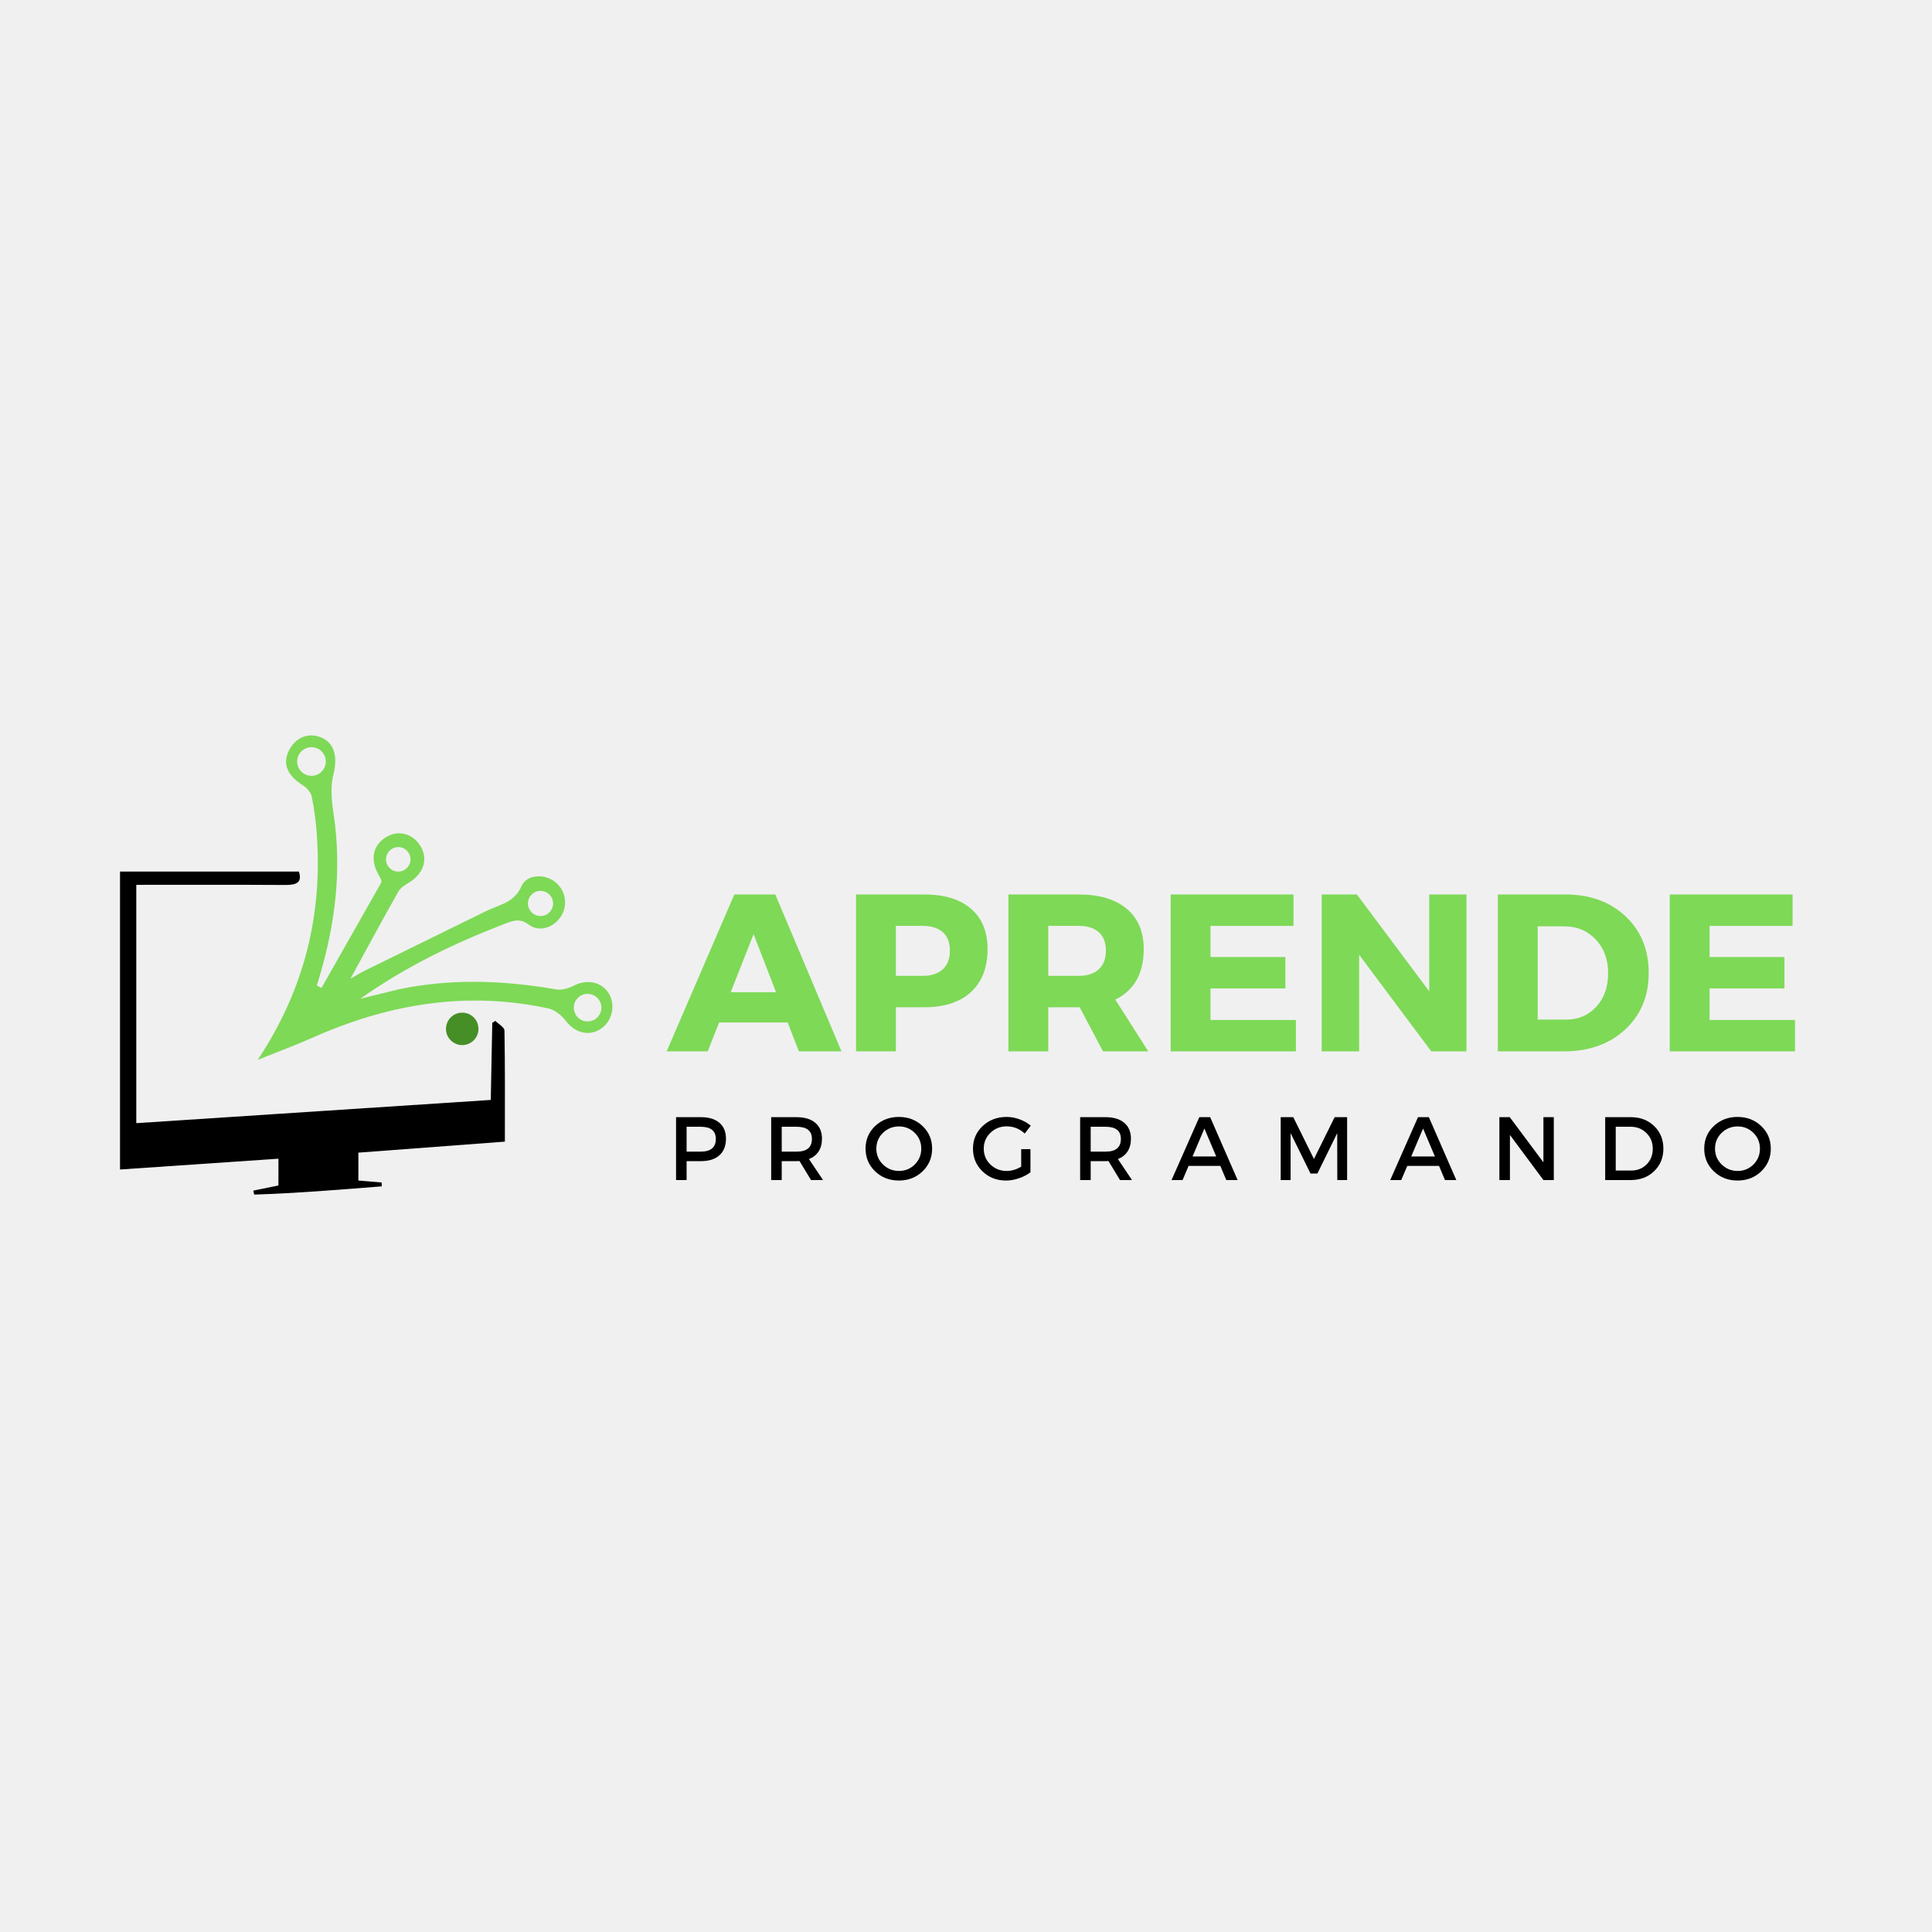
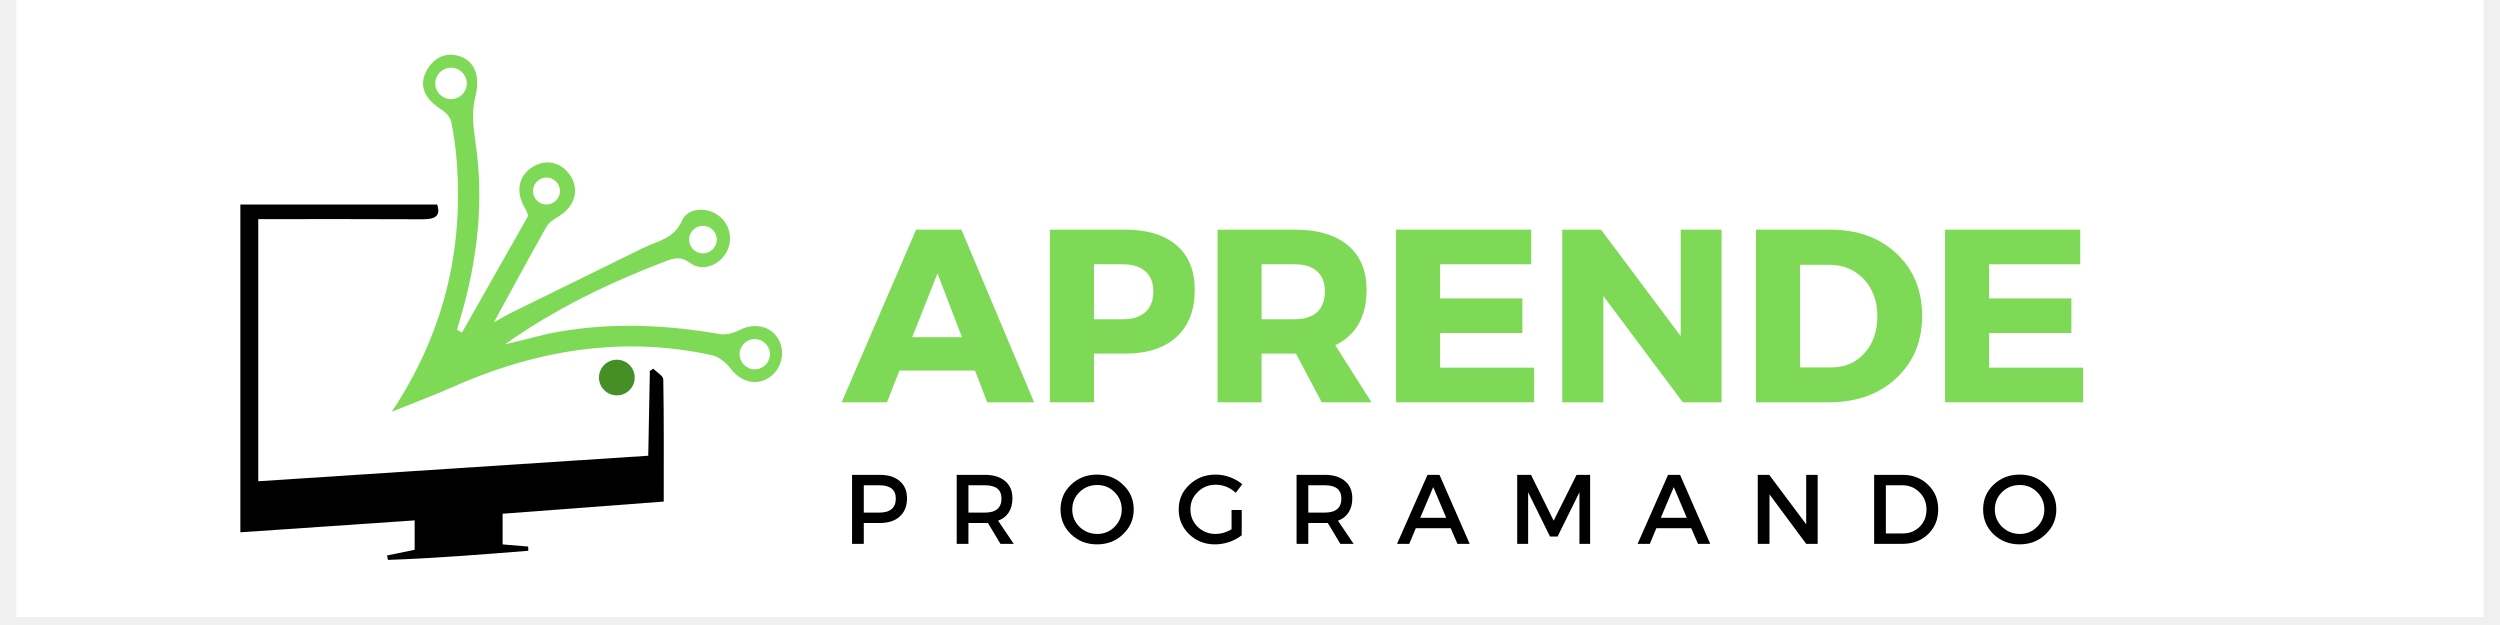
- <svg xmlns="http://www.w3.org/2000/svg" width="500" zoomAndPan="magnify" viewBox="0 0 375 375" height="500" preserveAspectRatio="xMidYMid meet" version="1.0">
+ <svg xmlns="http://www.w3.org/2000/svg" width="200" zoomAndPan="magnify" viewBox="0 0 150 37.5" height="50" preserveAspectRatio="xMidYMid meet" version="1.0">
  <defs>
    <g />
-     <clipPath id="9acd6116e0">
-       <path d="M 23.035 169.117 L 98.066 169.117 L 98.066 232 L 23.035 232 Z M 23.035 169.117 " clip-rule="nonzero" />
+     <clipPath id="37ee03af30">
+       <path d="M 0.988 0 L 149.012 0 L 149.012 37.008 L 0.988 37.008 Z M 0.988 0 " clip-rule="nonzero" />
    </clipPath>
-     <clipPath id="4b116463d0">
-       <path d="M 96.145 198.152 L 95.551 198.535 L 95.258 213.496 C 72.141 215.008 49.336 216.504 26.453 218.004 L 26.453 171.746 C 36.266 171.746 45.82 171.715 55.367 171.773 C 57.531 171.785 58.711 171.305 58.016 169.172 L 23.297 169.172 L 23.297 227 C 33.762 226.289 43.875 225.598 54.043 224.902 L 54.043 230.098 C 52.297 230.457 50.738 230.777 49.172 231.098 L 49.336 231.871 C 57.641 231.594 65.871 230.926 74.102 230.27 L 74.074 229.52 L 69.562 229.141 L 69.562 223.727 C 79.105 223.012 88.477 222.305 97.996 221.59 C 97.996 214.129 98.043 207.078 97.918 200.035 C 97.906 199.398 96.77 198.777 96.148 198.152 " clip-rule="nonzero" />
+     <clipPath id="71354312e2">
+       <path d="M 14.336 12.254 L 39.848 12.254 L 39.848 33.684 L 14.336 33.684 Z M 14.336 12.254 " clip-rule="nonzero" />
    </clipPath>
-     <clipPath id="019e0103a9">
-       <path d="M 86.438 196.504 L 93 196.504 L 93 202.883 L 86.438 202.883 Z M 86.438 196.504 " clip-rule="nonzero" />
+     <clipPath id="b754102707">
+       <path d="M 39.195 22.125 L 38.992 22.258 L 38.895 27.344 C 31.031 27.859 23.277 28.367 15.496 28.875 L 15.496 13.148 C 18.836 13.148 22.082 13.137 25.328 13.156 C 26.066 13.16 26.469 12.996 26.23 12.27 L 14.422 12.27 L 14.422 31.938 C 17.984 31.695 21.422 31.457 24.879 31.223 L 24.879 32.988 C 24.285 33.109 23.754 33.219 23.223 33.328 L 23.277 33.594 C 26.102 33.496 28.902 33.27 31.699 33.047 L 31.691 32.793 L 30.156 32.664 L 30.156 30.824 C 33.402 30.578 36.586 30.34 39.824 30.094 C 39.824 27.559 39.84 25.16 39.797 22.766 C 39.793 22.551 39.41 22.34 39.199 22.125 " clip-rule="nonzero" />
    </clipPath>
-     <clipPath id="e6c77d645e">
-       <path d="M 92.871 199.703 C 92.871 201.445 91.453 202.852 89.719 202.852 C 87.984 202.852 86.562 201.445 86.562 199.703 C 86.562 197.961 87.98 196.555 89.719 196.555 C 91.461 196.555 92.871 197.961 92.871 199.703 " clip-rule="nonzero" />
+     <clipPath id="dbb3b5751f">
+       <path d="M 35.895 21.566 L 38.191 21.566 L 38.191 23.734 L 35.895 23.734 Z M 35.895 21.566 " clip-rule="nonzero" />
    </clipPath>
-     <clipPath id="1de9e8ce31">
-       <path d="M 50 142.48 L 119 142.48 L 119 205.883 L 50 205.883 Z M 50 142.48 " clip-rule="nonzero" />
+     <clipPath id="7dc6613152">
+       <path d="M 38.082 22.652 C 38.082 23.246 37.602 23.723 37.012 23.723 C 36.422 23.723 35.938 23.246 35.938 22.652 C 35.938 22.062 36.418 21.582 37.012 21.582 C 37.602 21.582 38.082 22.062 38.082 22.652 " clip-rule="nonzero" />
    </clipPath>
-     <clipPath id="2ed86a464f">
-       <path d="M 60.461 145.031 C 61.992 145.031 63.238 146.273 63.238 147.809 C 63.238 149.34 61.992 150.586 60.461 150.586 C 58.926 150.586 57.68 149.34 57.68 147.809 C 57.68 146.273 58.926 145.031 60.461 145.031 Z M 77.297 164.418 C 78.609 164.418 79.676 165.48 79.676 166.797 C 79.676 168.113 78.613 169.172 77.297 169.172 C 75.98 169.172 74.922 168.109 74.922 166.797 C 74.922 165.488 75.988 164.418 77.297 164.418 Z M 104.914 172.922 C 106.266 172.922 107.355 174.016 107.355 175.359 C 107.355 176.703 106.266 177.801 104.914 177.801 C 103.566 177.801 102.477 176.711 102.477 175.359 C 102.477 174.012 103.57 172.922 104.914 172.922 Z M 114.051 192.91 C 115.523 192.91 116.727 194.109 116.727 195.582 C 116.727 197.055 115.523 198.258 114.051 198.258 C 112.578 198.258 111.379 197.062 111.379 195.582 C 111.379 194.102 112.578 192.91 114.051 192.91 Z M 60.402 142.742 C 58.688 142.742 57.129 143.719 56.164 145.52 C 54.742 148.168 55.688 150.477 58.824 152.457 C 59.555 152.922 60.328 153.77 60.492 154.562 C 60.98 156.891 61.293 159.273 61.469 161.645 C 62.633 177.285 59.234 191.801 50.027 205.715 C 54.102 204.074 57.344 202.887 60.492 201.484 C 70.809 196.875 81.367 194.207 92.242 194.207 C 96.926 194.207 101.668 194.703 106.473 195.746 C 107.691 196.012 108.977 197.043 109.754 198.074 C 110.922 199.625 112.48 200.5 114.062 200.5 C 114.906 200.5 115.758 200.25 116.562 199.73 C 118.043 198.77 118.871 197.09 118.875 195.406 L 118.875 195.348 C 118.871 194.473 118.648 193.605 118.18 192.836 C 117.277 191.363 115.766 190.613 114.137 190.613 C 113.211 190.613 112.246 190.855 111.332 191.336 C 110.516 191.766 109.465 192.086 108.527 192.086 C 108.312 192.086 108.105 192.074 107.902 192.035 C 102.574 191.109 97.254 190.566 91.926 190.566 C 87.113 190.566 82.293 191.012 77.48 192.008 L 69.941 193.859 C 78.73 187.625 88.273 183.023 98.211 179.219 C 98.992 178.922 99.719 178.668 100.461 178.668 C 101.145 178.668 101.852 178.883 102.652 179.48 C 103.336 179.996 104.105 180.227 104.875 180.227 C 106.488 180.227 108.117 179.215 109.016 177.648 C 110.312 175.379 109.664 172.496 107.504 171.004 C 106.645 170.402 105.574 170.09 104.551 170.09 C 103.121 170.09 101.785 170.703 101.211 172.02 C 99.828 175.203 97.02 175.562 94.5 176.773 L 70.875 188.371 C 69.992 188.809 69.16 189.328 68.02 189.973 C 71.266 184.031 74.238 178.508 77.328 173.047 C 77.762 172.289 78.672 171.746 79.461 171.258 C 82.188 169.574 83.109 166.824 81.688 164.352 C 80.715 162.664 79.137 161.742 77.473 161.742 C 76.645 161.742 75.797 161.973 75.004 162.449 C 72.438 163.969 71.82 166.672 73.332 169.512 C 73.641 170.09 74.191 170.957 73.984 171.336 L 62.395 191.766 C 62.098 191.609 61.797 191.449 61.496 191.293 L 61.941 189.797 C 65.078 179.383 66.383 168.824 64.75 157.973 C 64.371 155.484 64.094 152.766 64.699 150.391 C 65.527 147.164 65.062 144.363 62.477 143.203 C 61.777 142.891 61.074 142.742 60.402 142.742 Z M 60.402 142.742 " clip-rule="nonzero" />
+     <clipPath id="269d800412">
+       <path d="M 23.395 3.195 L 46.992 3.195 L 46.992 24.754 L 23.395 24.754 Z M 23.395 3.195 " clip-rule="nonzero" />
+     </clipPath>
+     <clipPath id="763db9b7c5">
+       <path d="M 27.062 4.062 C 27.582 4.062 28.008 4.484 28.008 5.008 C 28.008 5.527 27.582 5.949 27.062 5.949 C 26.539 5.949 26.117 5.527 26.117 5.008 C 26.117 4.484 26.539 4.062 27.062 4.062 Z M 32.785 10.652 C 33.234 10.652 33.598 11.016 33.598 11.465 C 33.598 11.91 33.234 12.27 32.785 12.27 C 32.34 12.27 31.98 11.91 31.98 11.465 C 31.98 11.02 32.34 10.652 32.785 10.652 Z M 42.18 13.547 C 42.637 13.547 43.008 13.918 43.008 14.375 C 43.008 14.832 42.637 15.203 42.18 15.203 C 41.719 15.203 41.348 14.836 41.348 14.375 C 41.348 13.918 41.723 13.547 42.18 13.547 Z M 45.285 20.344 C 45.785 20.344 46.195 20.75 46.195 21.25 C 46.195 21.754 45.785 22.16 45.285 22.16 C 44.785 22.16 44.375 21.754 44.375 21.25 C 44.375 20.75 44.785 20.344 45.285 20.344 Z M 27.043 3.281 C 26.457 3.281 25.93 3.617 25.602 4.227 C 25.117 5.129 25.438 5.914 26.504 6.586 C 26.754 6.746 27.016 7.031 27.074 7.305 C 27.238 8.094 27.344 8.906 27.406 9.711 C 27.801 15.027 26.645 19.965 23.512 24.699 C 24.898 24.141 26 23.734 27.074 23.258 C 30.582 21.691 34.172 20.785 37.871 20.785 C 39.461 20.785 41.074 20.953 42.707 21.309 C 43.121 21.398 43.559 21.75 43.824 22.098 C 44.219 22.625 44.75 22.922 45.289 22.922 C 45.574 22.922 45.867 22.84 46.137 22.66 C 46.641 22.336 46.922 21.766 46.926 21.191 L 46.926 21.172 C 46.922 20.875 46.848 20.578 46.688 20.316 C 46.383 19.816 45.867 19.562 45.312 19.562 C 45 19.562 44.672 19.645 44.359 19.809 C 44.082 19.953 43.727 20.062 43.406 20.062 C 43.332 20.062 43.262 20.059 43.195 20.047 C 41.383 19.73 39.574 19.547 37.762 19.547 C 36.125 19.547 34.484 19.695 32.848 20.035 L 30.285 20.668 C 33.273 18.547 36.52 16.98 39.898 15.688 C 40.164 15.586 40.41 15.5 40.664 15.5 C 40.895 15.5 41.137 15.574 41.41 15.777 C 41.641 15.953 41.902 16.031 42.164 16.031 C 42.711 16.031 43.266 15.688 43.574 15.152 C 44.016 14.383 43.793 13.402 43.059 12.895 C 42.766 12.691 42.402 12.582 42.055 12.582 C 41.566 12.582 41.113 12.793 40.918 13.238 C 40.449 14.32 39.492 14.445 38.637 14.855 L 30.602 18.801 C 30.305 18.949 30.02 19.125 29.633 19.344 C 30.734 17.324 31.746 15.445 32.797 13.59 C 32.945 13.332 33.254 13.148 33.523 12.98 C 34.449 12.406 34.762 11.473 34.281 10.633 C 33.949 10.059 33.414 9.746 32.848 9.746 C 32.566 9.746 32.277 9.824 32.008 9.984 C 31.137 10.5 30.926 11.422 31.438 12.387 C 31.543 12.582 31.73 12.879 31.66 13.008 L 27.719 19.953 C 27.617 19.902 27.516 19.848 27.414 19.793 L 27.566 19.285 C 28.633 15.742 29.074 12.152 28.52 8.465 C 28.391 7.617 28.297 6.691 28.504 5.883 C 28.785 4.785 28.625 3.836 27.746 3.441 C 27.508 3.336 27.27 3.281 27.043 3.281 Z M 27.043 3.281 " clip-rule="nonzero" />
    </clipPath>
  </defs>
-   <g clip-path="url(#9acd6116e0)">
-     <g clip-path="url(#4b116463d0)">
-       <path fill="#000000" d="M 20.035 139.48 L 122.078 139.48 L 122.078 235.52 L 20.035 235.52 Z M 20.035 139.48 " fill-opacity="1" fill-rule="nonzero" />
+   <g clip-path="url(#37ee03af30)">
+     <path fill="#ffffff" d="M 0.988 0 L 149.012 0 L 149.012 37.008 L 0.988 37.008 Z M 0.988 0 " fill-opacity="1" fill-rule="nonzero" />
+     <path fill="#ffffff" d="M 0.988 0 L 149.012 0 L 149.012 37.008 L 0.988 37.008 Z M 0.988 0 " fill-opacity="1" fill-rule="nonzero" />
+   </g>
+   <g clip-path="url(#71354312e2)">
+     <g clip-path="url(#b754102707)">
+       <path fill="#000000" d="M 13.316 2.176 L 48.016 2.176 L 48.016 34.832 L 13.316 34.832 Z M 13.316 2.176 " fill-opacity="1" fill-rule="nonzero" />
    </g>
  </g>
-   <g clip-path="url(#019e0103a9)">
-     <g clip-path="url(#e6c77d645e)">
-       <path fill="#468f27" d="M 20.035 139.48 L 122.078 139.48 L 122.078 235.52 L 20.035 235.52 Z M 20.035 139.48 " fill-opacity="1" fill-rule="nonzero" />
+   <g clip-path="url(#dbb3b5751f)">
+     <g clip-path="url(#7dc6613152)">
+       <path fill="#468f27" d="M 13.316 2.176 L 48.016 2.176 L 48.016 34.832 L 13.316 34.832 Z M 13.316 2.176 " fill-opacity="1" fill-rule="nonzero" />
    </g>
  </g>
-   <g clip-path="url(#1de9e8ce31)">
-     <g clip-path="url(#2ed86a464f)">
-       <path fill="#7ed957" d="M 20.035 139.48 L 122.078 139.48 L 122.078 235.52 L 20.035 235.52 Z M 20.035 139.48 " fill-opacity="1" fill-rule="nonzero" />
+   <g clip-path="url(#269d800412)">
+     <g clip-path="url(#763db9b7c5)">
+       <path fill="#7ed957" d="M 13.316 2.176 L 48.016 2.176 L 48.016 34.832 L 13.316 34.832 Z M 13.316 2.176 " fill-opacity="1" fill-rule="nonzero" />
    </g>
  </g>
  <g fill="#7ed957" fill-opacity="1">
-     <g transform="translate(129.6134, 204.0706)">
+     <g transform="translate(50.57683, 24.13808)">
      <g>
-         <path d="M 23.266 -5.609 L 9.969 -5.609 L 7.75 0 L -0.219 0 L 12.922 -30.453 L 20.875 -30.453 L 33.719 0 L 25.453 0 Z M 21.016 -11.484 L 16.656 -22.75 L 12.219 -11.484 Z M 21.016 -11.484 " />
+         <path d="M 7.922 -1.906 L 3.391 -1.906 L 2.641 0 L -0.078 0 L 4.391 -10.359 L 7.109 -10.359 L 11.469 0 L 8.656 0 Z M 7.141 -3.906 L 5.672 -7.734 L 4.156 -3.906 Z M 7.141 -3.906 " />
      </g>
    </g>
  </g>
  <g fill="#7ed957" fill-opacity="1">
-     <g transform="translate(163.1067, 204.0706)">
+     <g transform="translate(61.96616, 24.13808)">
      <g>
-         <path d="M 3.047 -30.453 L 16.312 -30.453 C 20.195 -30.453 23.211 -29.531 25.359 -27.688 C 27.504 -25.844 28.578 -23.227 28.578 -19.844 C 28.578 -16.27 27.504 -13.492 25.359 -11.516 C 23.211 -9.547 20.195 -8.562 16.312 -8.562 L 10.781 -8.562 L 10.781 0 L 3.047 0 Z M 10.781 -24.359 L 10.781 -14.656 L 15.922 -14.656 C 17.629 -14.656 18.945 -15.078 19.875 -15.922 C 20.801 -16.766 21.266 -17.984 21.266 -19.578 C 21.266 -21.141 20.801 -22.328 19.875 -23.141 C 18.945 -23.953 17.629 -24.359 15.922 -24.359 Z M 10.781 -24.359 " />
+         <path d="M 1.031 -10.359 L 5.547 -10.359 C 6.867 -10.359 7.895 -10.047 8.625 -9.422 C 9.352 -8.797 9.719 -7.906 9.719 -6.75 C 9.719 -5.531 9.352 -4.586 8.625 -3.922 C 7.895 -3.254 6.867 -2.922 5.547 -2.922 L 3.672 -2.922 L 3.672 0 L 1.031 0 Z M 3.672 -8.281 L 3.672 -4.984 L 5.422 -4.984 C 5.992 -4.984 6.438 -5.125 6.75 -5.406 C 7.07 -5.695 7.234 -6.113 7.234 -6.656 C 7.234 -7.188 7.07 -7.586 6.75 -7.859 C 6.438 -8.141 5.992 -8.281 5.422 -8.281 Z M 3.672 -8.281 " />
      </g>
    </g>
  </g>
  <g fill="#7ed957" fill-opacity="1">
-     <g transform="translate(192.6852, 204.0706)">
+     <g transform="translate(72.02426, 24.13808)">
      <g>
-         <path d="M 21.406 0 L 16.875 -8.562 L 10.781 -8.562 L 10.781 0 L 3.047 0 L 3.047 -30.453 L 16.656 -30.453 C 20.688 -30.453 23.801 -29.531 26 -27.688 C 28.207 -25.844 29.312 -23.227 29.312 -19.844 C 29.312 -15.133 27.473 -11.867 23.797 -10.047 L 30.188 0 Z M 10.781 -14.656 L 16.656 -14.656 C 18.344 -14.656 19.648 -15.078 20.578 -15.922 C 21.504 -16.766 21.969 -17.984 21.969 -19.578 C 21.969 -21.141 21.504 -22.328 20.578 -23.141 C 19.648 -23.953 18.344 -24.359 16.656 -24.359 L 10.781 -24.359 Z M 10.781 -14.656 " />
+         <path d="M 7.281 0 L 5.734 -2.922 L 3.672 -2.922 L 3.672 0 L 1.031 0 L 1.031 -10.359 L 5.672 -10.359 C 7.035 -10.359 8.094 -10.047 8.844 -9.422 C 9.594 -8.797 9.969 -7.906 9.969 -6.75 C 9.969 -5.145 9.344 -4.035 8.094 -3.422 L 10.266 0 Z M 3.672 -4.984 L 5.672 -4.984 C 6.242 -4.984 6.688 -5.125 7 -5.406 C 7.312 -5.695 7.469 -6.113 7.469 -6.656 C 7.469 -7.188 7.312 -7.586 7 -7.859 C 6.688 -8.141 6.242 -8.281 5.672 -8.281 L 3.672 -8.281 Z M 3.672 -4.984 " />
      </g>
    </g>
  </g>
  <g fill="#7ed957" fill-opacity="1">
-     <g transform="translate(224.1776, 204.0706)">
+     <g transform="translate(82.73318, 24.13808)">
      <g>
-         <path d="M 26.891 -24.359 L 10.781 -24.359 L 10.781 -18.312 L 25.312 -18.312 L 25.312 -12.219 L 10.781 -12.219 L 10.781 -6.094 L 27.359 -6.094 L 27.359 0 L 3.047 0 L 3.047 -30.453 L 26.891 -30.453 Z M 26.891 -24.359 " />
+         <path d="M 9.141 -8.281 L 3.672 -8.281 L 3.672 -6.234 L 8.609 -6.234 L 8.609 -4.156 L 3.672 -4.156 L 3.672 -2.078 L 9.312 -2.078 L 9.312 0 L 1.031 0 L 1.031 -10.359 L 9.141 -10.359 Z M 9.141 -8.281 " />
      </g>
    </g>
  </g>
  <g fill="#7ed957" fill-opacity="1">
-     <g transform="translate(253.4952, 204.0706)">
+     <g transform="translate(92.70254, 24.13808)">
      <g>
-         <path d="M 31.141 0 L 24.312 0 L 10.312 -18.75 L 10.312 0 L 3.047 0 L 3.047 -30.453 L 9.875 -30.453 L 23.922 -11.656 L 23.922 -30.453 L 31.141 -30.453 Z M 31.141 0 " />
+         <path d="M 10.594 0 L 8.266 0 L 3.5 -6.375 L 3.5 0 L 1.031 0 L 1.031 -10.359 L 3.359 -10.359 L 8.141 -3.969 L 8.141 -10.359 L 10.594 -10.359 Z M 10.594 0 " />
      </g>
    </g>
  </g>
  <g fill="#7ed957" fill-opacity="1">
-     <g transform="translate(287.6844, 204.0706)">
+     <g transform="translate(104.3285, 24.13808)">
      <g>
-         <path d="M 3.047 -30.453 L 16.141 -30.453 C 20.922 -30.453 24.812 -29.047 27.812 -26.234 C 30.82 -23.422 32.328 -19.75 32.328 -15.219 C 32.328 -10.727 30.801 -7.066 27.75 -4.234 C 24.707 -1.41 20.734 0 15.828 0 L 3.047 0 Z M 10.781 -24.266 L 10.781 -6.172 L 16.312 -6.172 C 18.688 -6.172 20.633 -7.004 22.156 -8.672 C 23.688 -10.336 24.453 -12.504 24.453 -15.172 C 24.453 -17.848 23.648 -20.031 22.047 -21.719 C 20.453 -23.414 18.426 -24.266 15.969 -24.266 Z M 10.781 -24.266 " />
+         <path d="M 1.031 -10.359 L 5.484 -10.359 C 7.117 -10.359 8.445 -9.879 9.469 -8.922 C 10.488 -7.961 11 -6.711 11 -5.172 C 11 -3.648 10.477 -2.406 9.438 -1.438 C 8.406 -0.477 7.055 0 5.391 0 L 1.031 0 Z M 3.672 -8.25 L 3.672 -2.094 L 5.547 -2.094 C 6.359 -2.094 7.02 -2.375 7.531 -2.938 C 8.051 -3.508 8.312 -4.25 8.312 -5.156 C 8.312 -6.07 8.039 -6.816 7.5 -7.391 C 6.957 -7.961 6.27 -8.25 5.438 -8.25 Z M 3.672 -8.25 " />
      </g>
    </g>
  </g>
  <g fill="#7ed957" fill-opacity="1">
-     <g transform="translate(321.0472, 204.0706)">
+     <g transform="translate(115.6735, 24.13808)">
      <g>
-         <path d="M 26.891 -24.359 L 10.781 -24.359 L 10.781 -18.312 L 25.312 -18.312 L 25.312 -12.219 L 10.781 -12.219 L 10.781 -6.094 L 27.359 -6.094 L 27.359 0 L 3.047 0 L 3.047 -30.453 L 26.891 -30.453 Z M 26.891 -24.359 " />
+         <path d="M 9.141 -8.281 L 3.672 -8.281 L 3.672 -6.234 L 8.609 -6.234 L 8.609 -4.156 L 3.672 -4.156 L 3.672 -2.078 L 9.312 -2.078 L 9.312 0 L 1.031 0 L 1.031 -10.359 L 9.141 -10.359 Z M 9.141 -8.281 " />
      </g>
    </g>
  </g>
  <g fill="#000000" fill-opacity="1">
-     <g transform="translate(129.6134, 229.047)">
+     <g transform="translate(50.57683, 32.63127)">
      <g>
-         <path d="M 1.609 -12.203 L 6.469 -12.203 C 8 -12.203 9.188 -11.836 10.031 -11.109 C 10.875 -10.379 11.297 -9.352 11.297 -8.031 C 11.297 -6.645 10.875 -5.57 10.031 -4.812 C 9.188 -4.051 8 -3.672 6.469 -3.672 L 3.656 -3.672 L 3.656 0 L 1.609 0 Z M 3.656 -10.344 L 3.656 -5.516 L 6.375 -5.516 C 8.344 -5.516 9.328 -6.336 9.328 -7.984 C 9.328 -9.555 8.344 -10.344 6.375 -10.344 Z M 3.656 -10.344 " />
+         <path d="M 0.547 -4.141 L 2.203 -4.141 C 2.723 -4.141 3.125 -4.016 3.406 -3.766 C 3.695 -3.523 3.844 -3.18 3.844 -2.734 C 3.844 -2.266 3.695 -1.898 3.406 -1.641 C 3.125 -1.379 2.723 -1.25 2.203 -1.25 L 1.25 -1.25 L 1.25 0 L 0.547 0 Z M 1.25 -3.516 L 1.25 -1.875 L 2.172 -1.875 C 2.836 -1.875 3.172 -2.156 3.172 -2.719 C 3.172 -3.25 2.836 -3.516 2.172 -3.516 Z M 1.25 -3.516 " />
      </g>
    </g>
  </g>
  <g fill="#000000" fill-opacity="1">
-     <g transform="translate(148.0766, 229.047)">
+     <g transform="translate(56.85522, 32.63127)">
      <g>
-         <path d="M 9.344 0 L 7.109 -3.688 C 6.992 -3.676 6.805 -3.672 6.547 -3.672 L 3.656 -3.672 L 3.656 0 L 1.609 0 L 1.609 -12.203 L 6.547 -12.203 C 8.109 -12.203 9.316 -11.836 10.172 -11.109 C 11.035 -10.379 11.469 -9.352 11.469 -8.031 C 11.469 -7.051 11.25 -6.223 10.812 -5.547 C 10.375 -4.879 9.75 -4.391 8.938 -4.078 L 11.672 0 Z M 3.656 -5.516 L 6.547 -5.516 C 8.523 -5.516 9.516 -6.336 9.516 -7.984 C 9.516 -9.555 8.523 -10.344 6.547 -10.344 L 3.656 -10.344 Z M 3.656 -5.516 " />
+         <path d="M 3.172 0 L 2.422 -1.25 C 2.379 -1.25 2.316 -1.25 2.234 -1.25 L 1.25 -1.25 L 1.25 0 L 0.547 0 L 0.547 -4.141 L 2.234 -4.141 C 2.754 -4.141 3.16 -4.016 3.453 -3.766 C 3.742 -3.523 3.891 -3.18 3.891 -2.734 C 3.891 -2.398 3.816 -2.117 3.672 -1.891 C 3.523 -1.66 3.312 -1.492 3.031 -1.391 L 3.969 0 Z M 1.25 -1.875 L 2.234 -1.875 C 2.898 -1.875 3.234 -2.156 3.234 -2.719 C 3.234 -3.25 2.898 -3.516 2.234 -3.516 L 1.25 -3.516 Z M 1.25 -1.875 " />
      </g>
    </g>
  </g>
  <g fill="#000000" fill-opacity="1">
-     <g transform="translate(167.4105, 229.047)">
+     <g transform="translate(63.42966, 32.63127)">
      <g>
-         <path d="M 2.453 -10.484 C 3.703 -11.66 5.238 -12.25 7.062 -12.25 C 8.883 -12.25 10.414 -11.66 11.656 -10.484 C 12.895 -9.305 13.516 -7.844 13.516 -6.094 C 13.516 -4.352 12.895 -2.883 11.656 -1.688 C 10.414 -0.5 8.883 0.094 7.062 0.094 C 5.238 0.094 3.703 -0.5 2.453 -1.688 C 1.211 -2.883 0.594 -4.352 0.594 -6.094 C 0.594 -7.844 1.211 -9.305 2.453 -10.484 Z M 7.078 -10.406 C 5.867 -10.406 4.832 -9.988 3.969 -9.156 C 3.113 -8.32 2.688 -7.301 2.688 -6.094 C 2.688 -4.883 3.117 -3.859 3.984 -3.016 C 4.848 -2.18 5.879 -1.766 7.078 -1.766 C 8.273 -1.766 9.297 -2.18 10.141 -3.016 C 10.984 -3.859 11.406 -4.883 11.406 -6.094 C 11.406 -7.301 10.984 -8.32 10.141 -9.156 C 9.297 -9.988 8.273 -10.406 7.078 -10.406 Z M 7.078 -10.406 " />
+         <path d="M 0.828 -3.547 C 1.254 -3.953 1.773 -4.156 2.391 -4.156 C 3.016 -4.156 3.535 -3.953 3.953 -3.547 C 4.379 -3.148 4.594 -2.656 4.594 -2.062 C 4.594 -1.477 4.379 -0.984 3.953 -0.578 C 3.535 -0.172 3.016 0.031 2.391 0.031 C 1.773 0.031 1.254 -0.172 0.828 -0.578 C 0.41 -0.984 0.203 -1.477 0.203 -2.062 C 0.203 -2.656 0.41 -3.148 0.828 -3.547 Z M 2.406 -3.531 C 1.988 -3.531 1.633 -3.391 1.344 -3.109 C 1.051 -2.828 0.906 -2.477 0.906 -2.062 C 0.906 -1.656 1.051 -1.305 1.344 -1.016 C 1.645 -0.734 2 -0.594 2.406 -0.594 C 2.812 -0.594 3.156 -0.734 3.438 -1.016 C 3.727 -1.305 3.875 -1.656 3.875 -2.062 C 3.875 -2.477 3.727 -2.828 3.438 -3.109 C 3.156 -3.391 2.812 -3.531 2.406 -3.531 Z M 2.406 -3.531 " />
      </g>
    </g>
  </g>
  <g fill="#000000" fill-opacity="1">
-     <g transform="translate(188.2593, 229.047)">
+     <g transform="translate(70.51922, 32.63127)">
      <g>
-         <path d="M 9.953 -6 L 11.75 -6 L 11.75 -1.5 C 11.113 -1.02 10.367 -0.633 9.516 -0.344 C 8.66 -0.051 7.82 0.094 7 0.094 C 5.195 0.094 3.676 -0.5 2.438 -1.688 C 1.207 -2.883 0.594 -4.352 0.594 -6.094 C 0.594 -7.844 1.219 -9.305 2.469 -10.484 C 3.727 -11.66 5.281 -12.25 7.125 -12.25 C 7.988 -12.25 8.832 -12.094 9.656 -11.781 C 10.488 -11.477 11.207 -11.066 11.812 -10.547 L 10.641 -9.031 C 9.641 -9.957 8.469 -10.422 7.125 -10.422 C 5.883 -10.422 4.832 -10 3.969 -9.156 C 3.113 -8.32 2.688 -7.301 2.688 -6.094 C 2.688 -4.875 3.117 -3.848 3.984 -3.016 C 4.848 -2.18 5.898 -1.766 7.141 -1.766 C 8.078 -1.766 9.016 -2.039 9.953 -2.594 Z M 9.953 -6 " />
+         <path d="M 3.375 -2.031 L 3.984 -2.031 L 3.984 -0.516 C 3.773 -0.348 3.523 -0.211 3.234 -0.109 C 2.941 -0.016 2.656 0.031 2.375 0.031 C 1.77 0.031 1.254 -0.172 0.828 -0.578 C 0.41 -0.984 0.203 -1.477 0.203 -2.062 C 0.203 -2.656 0.414 -3.148 0.844 -3.547 C 1.27 -3.953 1.797 -4.156 2.422 -4.156 C 2.711 -4.156 3 -4.102 3.281 -4 C 3.562 -3.895 3.805 -3.754 4.016 -3.578 L 3.625 -3.062 C 3.281 -3.383 2.879 -3.547 2.422 -3.547 C 1.992 -3.547 1.633 -3.398 1.344 -3.109 C 1.051 -2.828 0.906 -2.484 0.906 -2.078 C 0.906 -1.66 1.051 -1.305 1.344 -1.016 C 1.645 -0.734 2.004 -0.594 2.422 -0.594 C 2.742 -0.594 3.062 -0.688 3.375 -0.875 Z M 3.375 -2.031 " />
      </g>
    </g>
  </g>
  <g fill="#000000" fill-opacity="1">
-     <g transform="translate(208.0458, 229.047)">
+     <g transform="translate(77.24761, 32.63127)">
      <g>
-         <path d="M 9.344 0 L 7.109 -3.688 C 6.992 -3.676 6.805 -3.672 6.547 -3.672 L 3.656 -3.672 L 3.656 0 L 1.609 0 L 1.609 -12.203 L 6.547 -12.203 C 8.109 -12.203 9.316 -11.836 10.172 -11.109 C 11.035 -10.379 11.469 -9.352 11.469 -8.031 C 11.469 -7.051 11.25 -6.223 10.812 -5.547 C 10.375 -4.879 9.75 -4.391 8.938 -4.078 L 11.672 0 Z M 3.656 -5.516 L 6.547 -5.516 C 8.523 -5.516 9.516 -6.336 9.516 -7.984 C 9.516 -9.555 8.523 -10.344 6.547 -10.344 L 3.656 -10.344 Z M 3.656 -5.516 " />
+         <path d="M 3.172 0 L 2.422 -1.25 C 2.379 -1.25 2.316 -1.25 2.234 -1.25 L 1.25 -1.25 L 1.25 0 L 0.547 0 L 0.547 -4.141 L 2.234 -4.141 C 2.754 -4.141 3.16 -4.016 3.453 -3.766 C 3.742 -3.523 3.891 -3.18 3.891 -2.734 C 3.891 -2.398 3.816 -2.117 3.672 -1.891 C 3.523 -1.66 3.312 -1.492 3.031 -1.391 L 3.969 0 Z M 1.25 -1.875 L 2.234 -1.875 C 2.898 -1.875 3.234 -2.156 3.234 -2.719 C 3.234 -3.25 2.898 -3.516 2.234 -3.516 L 1.25 -3.516 Z M 1.25 -1.875 " />
      </g>
    </g>
  </g>
  <g fill="#000000" fill-opacity="1">
-     <g transform="translate(227.3797, 229.047)">
+     <g transform="translate(83.82205, 32.63127)">
      <g>
-         <path d="M 9.484 -2.75 L 3.328 -2.75 L 2.156 0 L 0.016 0 L 5.406 -12.203 L 7.516 -12.203 L 12.844 0 L 10.641 0 Z M 8.688 -4.578 L 6.391 -10 L 4.094 -4.578 Z M 8.688 -4.578 " />
+         <path d="M 3.219 -0.938 L 1.125 -0.938 L 0.734 0 L 0 0 L 1.828 -4.141 L 2.547 -4.141 L 4.359 0 L 3.625 0 Z M 2.953 -1.562 L 2.172 -3.406 L 1.391 -1.562 Z M 2.953 -1.562 " />
      </g>
    </g>
  </g>
  <g fill="#000000" fill-opacity="1">
-     <g transform="translate(246.9748, 229.047)">
+     <g transform="translate(90.4853, 32.63127)">
      <g>
-         <path d="M 14.5 0 L 12.594 0 L 12.578 -9.109 L 8.734 -1.266 L 7.391 -1.266 L 3.531 -9.109 L 3.531 0 L 1.609 0 L 1.609 -12.203 L 4.047 -12.203 L 8.062 -4.094 L 12.078 -12.203 L 14.5 -12.203 Z M 14.5 0 " />
+         <path d="M 4.922 0 L 4.281 0 L 4.281 -3.094 L 2.969 -0.438 L 2.516 -0.438 L 1.203 -3.094 L 1.203 0 L 0.547 0 L 0.547 -4.141 L 1.375 -4.141 L 2.734 -1.391 L 4.109 -4.141 L 4.922 -4.141 Z M 4.922 0 " />
      </g>
    </g>
  </g>
  <g fill="#000000" fill-opacity="1">
-     <g transform="translate(269.8259, 229.047)">
+     <g transform="translate(98.25577, 32.63127)">
      <g>
-         <path d="M 9.484 -2.75 L 3.328 -2.75 L 2.156 0 L 0.016 0 L 5.406 -12.203 L 7.516 -12.203 L 12.844 0 L 10.641 0 Z M 8.688 -4.578 L 6.391 -10 L 4.094 -4.578 Z M 8.688 -4.578 " />
+         <path d="M 3.219 -0.938 L 1.125 -0.938 L 0.734 0 L 0 0 L 1.828 -4.141 L 2.547 -4.141 L 4.359 0 L 3.625 0 Z M 2.953 -1.562 L 2.172 -3.406 L 1.391 -1.562 Z M 2.953 -1.562 " />
      </g>
    </g>
  </g>
  <g fill="#000000" fill-opacity="1">
-     <g transform="translate(289.4209, 229.047)">
+     <g transform="translate(104.919, 32.63127)">
      <g>
-         <path d="M 12.172 0 L 10.156 0 L 3.656 -8.75 L 3.656 0 L 1.609 0 L 1.609 -12.203 L 3.625 -12.203 L 10.156 -3.438 L 10.156 -12.203 L 12.172 -12.203 Z M 12.172 0 " />
+         <path d="M 4.141 0 L 3.453 0 L 1.25 -2.969 L 1.25 0 L 0.547 0 L 0.547 -4.141 L 1.234 -4.141 L 3.453 -1.172 L 3.453 -4.141 L 4.141 -4.141 Z M 4.141 0 " />
      </g>
    </g>
  </g>
  <g fill="#000000" fill-opacity="1">
-     <g transform="translate(309.9562, 229.047)">
+     <g transform="translate(111.902, 32.63127)">
      <g>
-         <path d="M 1.609 -12.203 L 6.609 -12.203 C 8.43 -12.203 9.938 -11.625 11.125 -10.469 C 12.312 -9.32 12.906 -7.863 12.906 -6.094 C 12.906 -4.332 12.305 -2.875 11.109 -1.719 C 9.922 -0.57 8.398 0 6.547 0 L 1.609 0 Z M 3.656 -10.344 L 3.656 -1.844 L 6.656 -1.844 C 7.852 -1.844 8.848 -2.238 9.641 -3.031 C 10.441 -3.832 10.844 -4.848 10.844 -6.078 C 10.844 -7.305 10.43 -8.32 9.609 -9.125 C 8.785 -9.938 7.77 -10.344 6.562 -10.344 Z M 3.656 -10.344 " />
+         <path d="M 0.547 -4.141 L 2.25 -4.141 C 2.863 -4.141 3.375 -3.941 3.781 -3.547 C 4.188 -3.16 4.391 -2.664 4.391 -2.062 C 4.391 -1.469 4.188 -0.973 3.781 -0.578 C 3.375 -0.191 2.859 0 2.234 0 L 0.547 0 Z M 1.25 -3.516 L 1.25 -0.625 L 2.266 -0.625 C 2.672 -0.625 3.008 -0.758 3.281 -1.031 C 3.551 -1.301 3.688 -1.645 3.688 -2.062 C 3.688 -2.477 3.547 -2.82 3.266 -3.094 C 2.984 -3.375 2.641 -3.516 2.234 -3.516 Z M 1.25 -3.516 " />
      </g>
    </g>
  </g>
  <g fill="#000000" fill-opacity="1">
-     <g transform="translate(330.1955, 229.047)">
+     <g transform="translate(118.7843, 32.63127)">
      <g>
-         <path d="M 2.453 -10.484 C 3.703 -11.66 5.238 -12.25 7.062 -12.25 C 8.883 -12.25 10.414 -11.66 11.656 -10.484 C 12.895 -9.305 13.516 -7.844 13.516 -6.094 C 13.516 -4.352 12.895 -2.883 11.656 -1.688 C 10.414 -0.5 8.883 0.094 7.062 0.094 C 5.238 0.094 3.703 -0.5 2.453 -1.688 C 1.211 -2.883 0.594 -4.352 0.594 -6.094 C 0.594 -7.844 1.211 -9.305 2.453 -10.484 Z M 7.078 -10.406 C 5.867 -10.406 4.832 -9.988 3.969 -9.156 C 3.113 -8.32 2.688 -7.301 2.688 -6.094 C 2.688 -4.883 3.117 -3.859 3.984 -3.016 C 4.848 -2.18 5.879 -1.766 7.078 -1.766 C 8.273 -1.766 9.297 -2.18 10.141 -3.016 C 10.984 -3.859 11.406 -4.883 11.406 -6.094 C 11.406 -7.301 10.984 -8.32 10.141 -9.156 C 9.297 -9.988 8.273 -10.406 7.078 -10.406 Z M 7.078 -10.406 " />
+         <path d="M 0.828 -3.547 C 1.254 -3.953 1.773 -4.156 2.391 -4.156 C 3.016 -4.156 3.535 -3.953 3.953 -3.547 C 4.379 -3.148 4.594 -2.656 4.594 -2.062 C 4.594 -1.477 4.379 -0.984 3.953 -0.578 C 3.535 -0.172 3.016 0.031 2.391 0.031 C 1.773 0.031 1.254 -0.172 0.828 -0.578 C 0.41 -0.984 0.203 -1.477 0.203 -2.062 C 0.203 -2.656 0.41 -3.148 0.828 -3.547 Z M 2.406 -3.531 C 1.988 -3.531 1.633 -3.391 1.344 -3.109 C 1.051 -2.828 0.906 -2.477 0.906 -2.062 C 0.906 -1.656 1.051 -1.305 1.344 -1.016 C 1.645 -0.734 2 -0.594 2.406 -0.594 C 2.812 -0.594 3.156 -0.734 3.438 -1.016 C 3.727 -1.305 3.875 -1.656 3.875 -2.062 C 3.875 -2.477 3.727 -2.828 3.438 -3.109 C 3.156 -3.391 2.812 -3.531 2.406 -3.531 Z M 2.406 -3.531 " />
      </g>
    </g>
  </g>
</svg>
